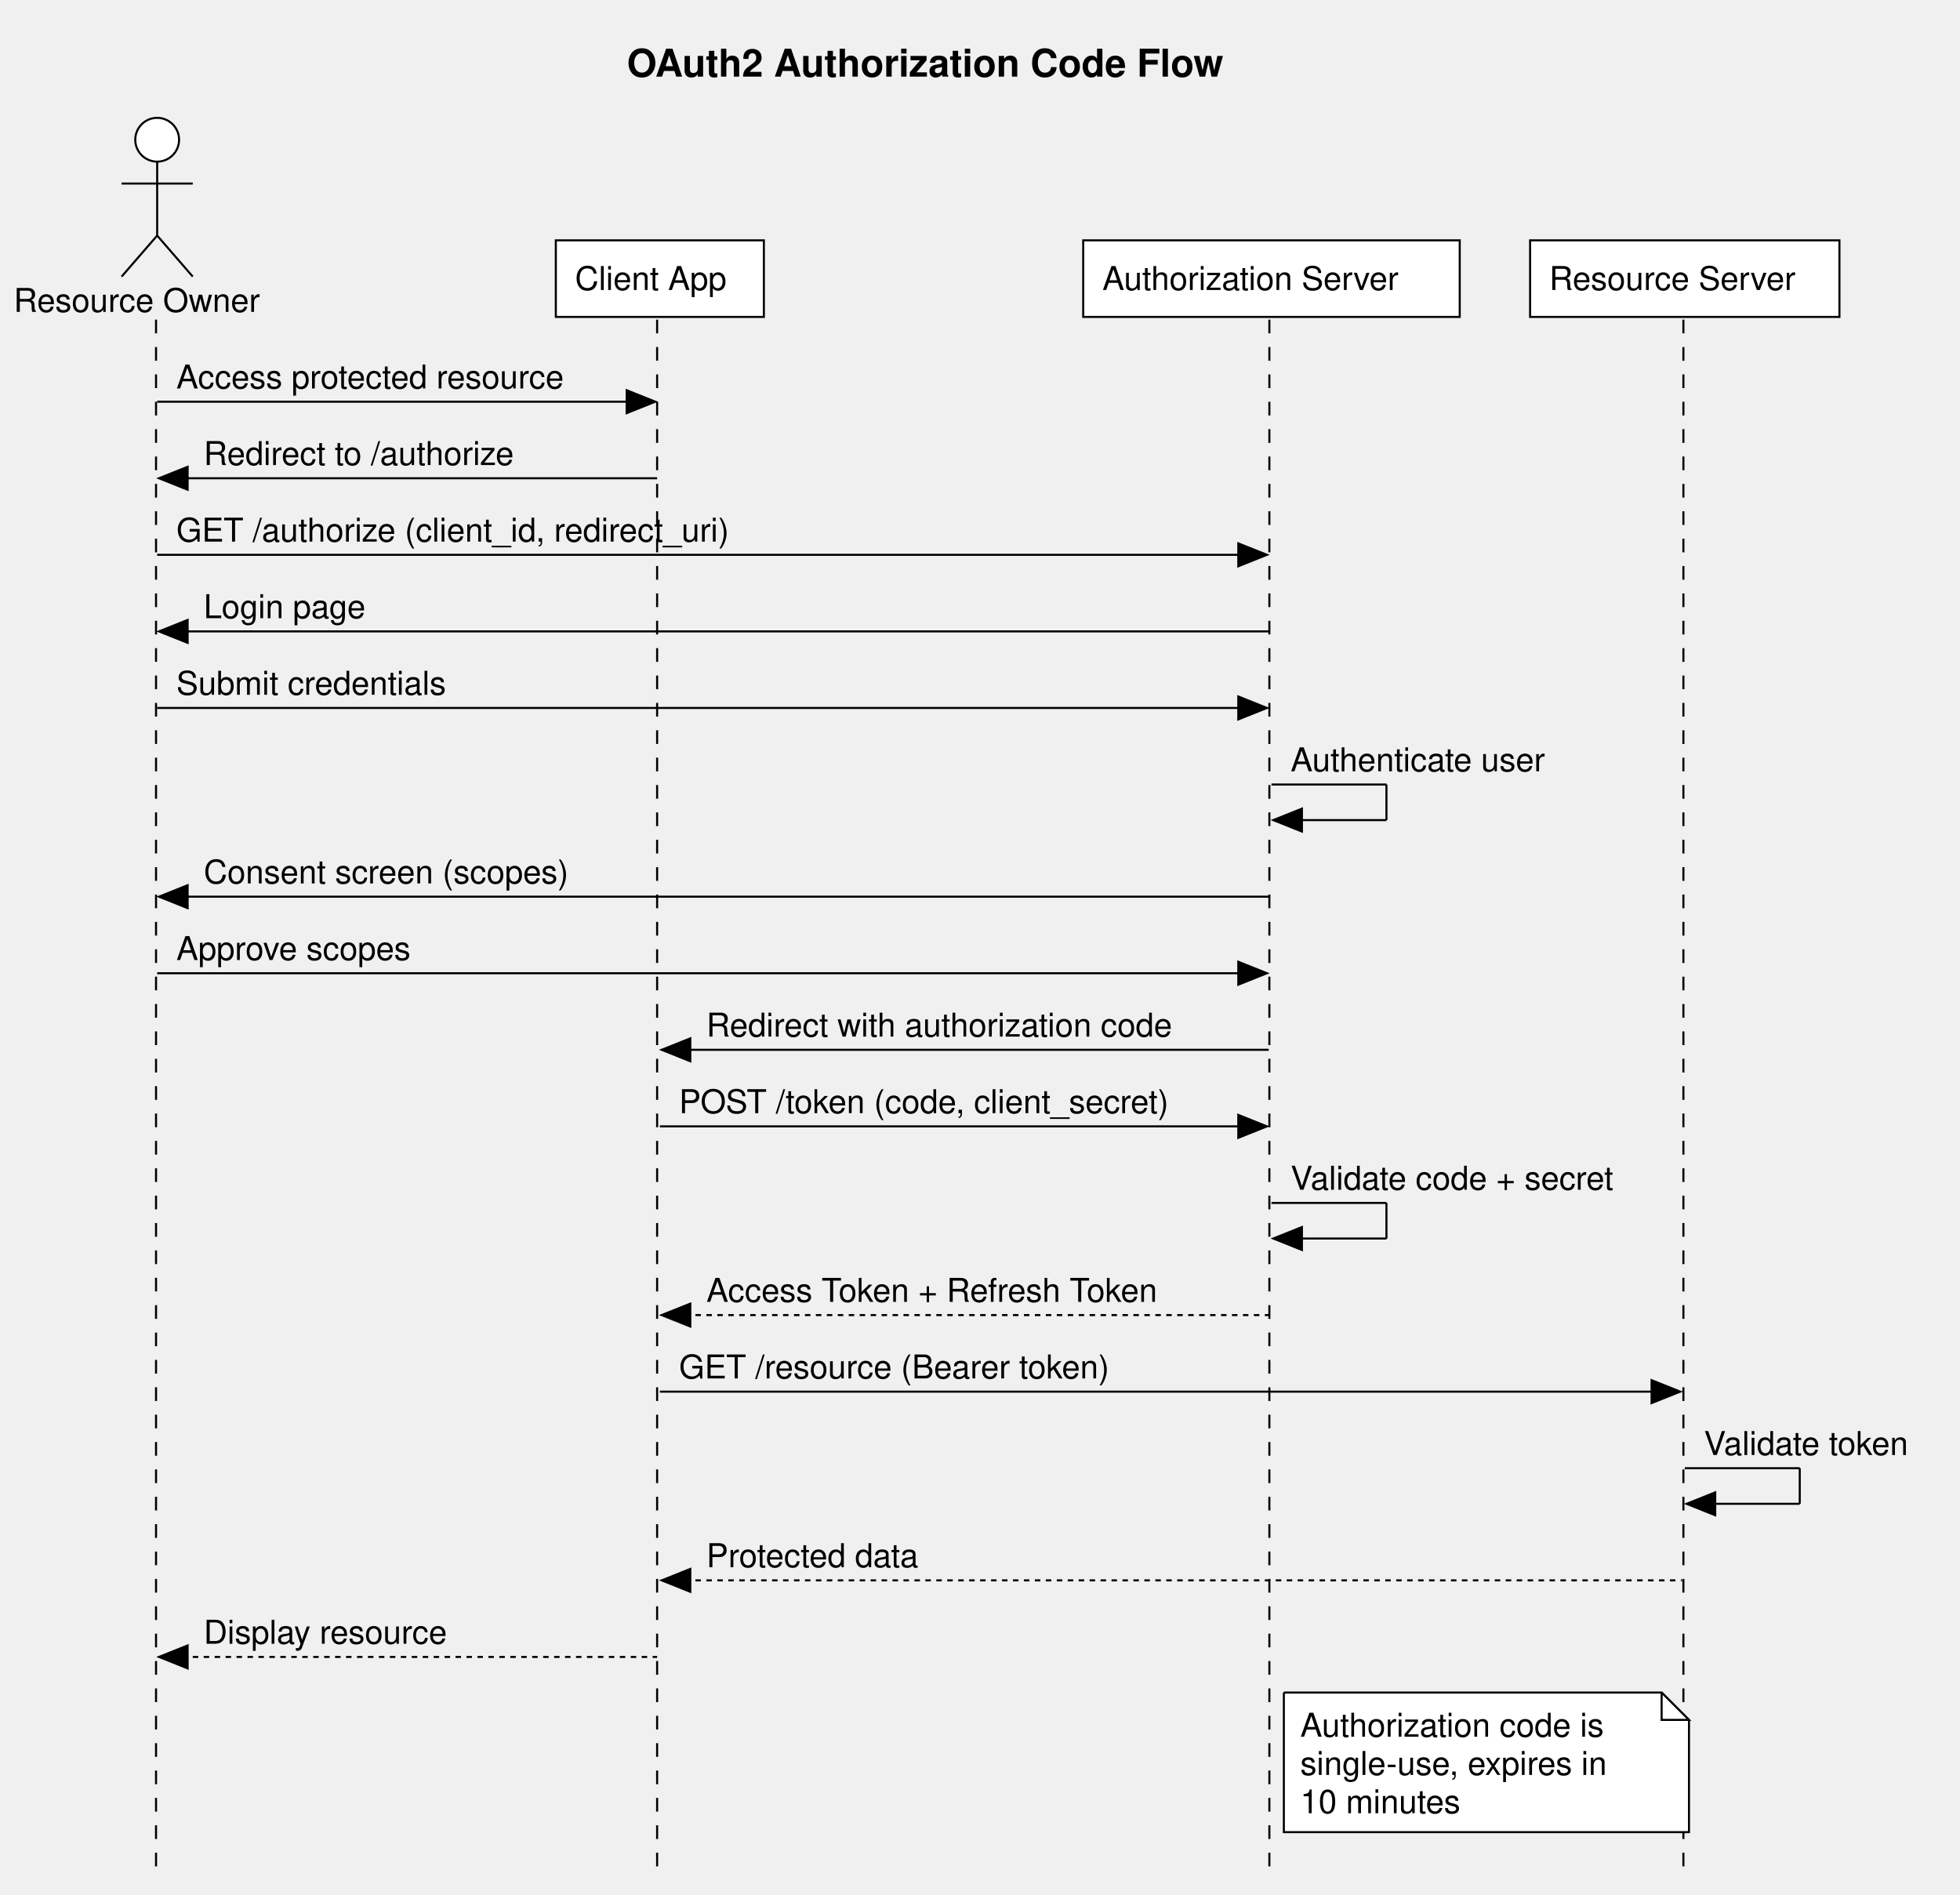
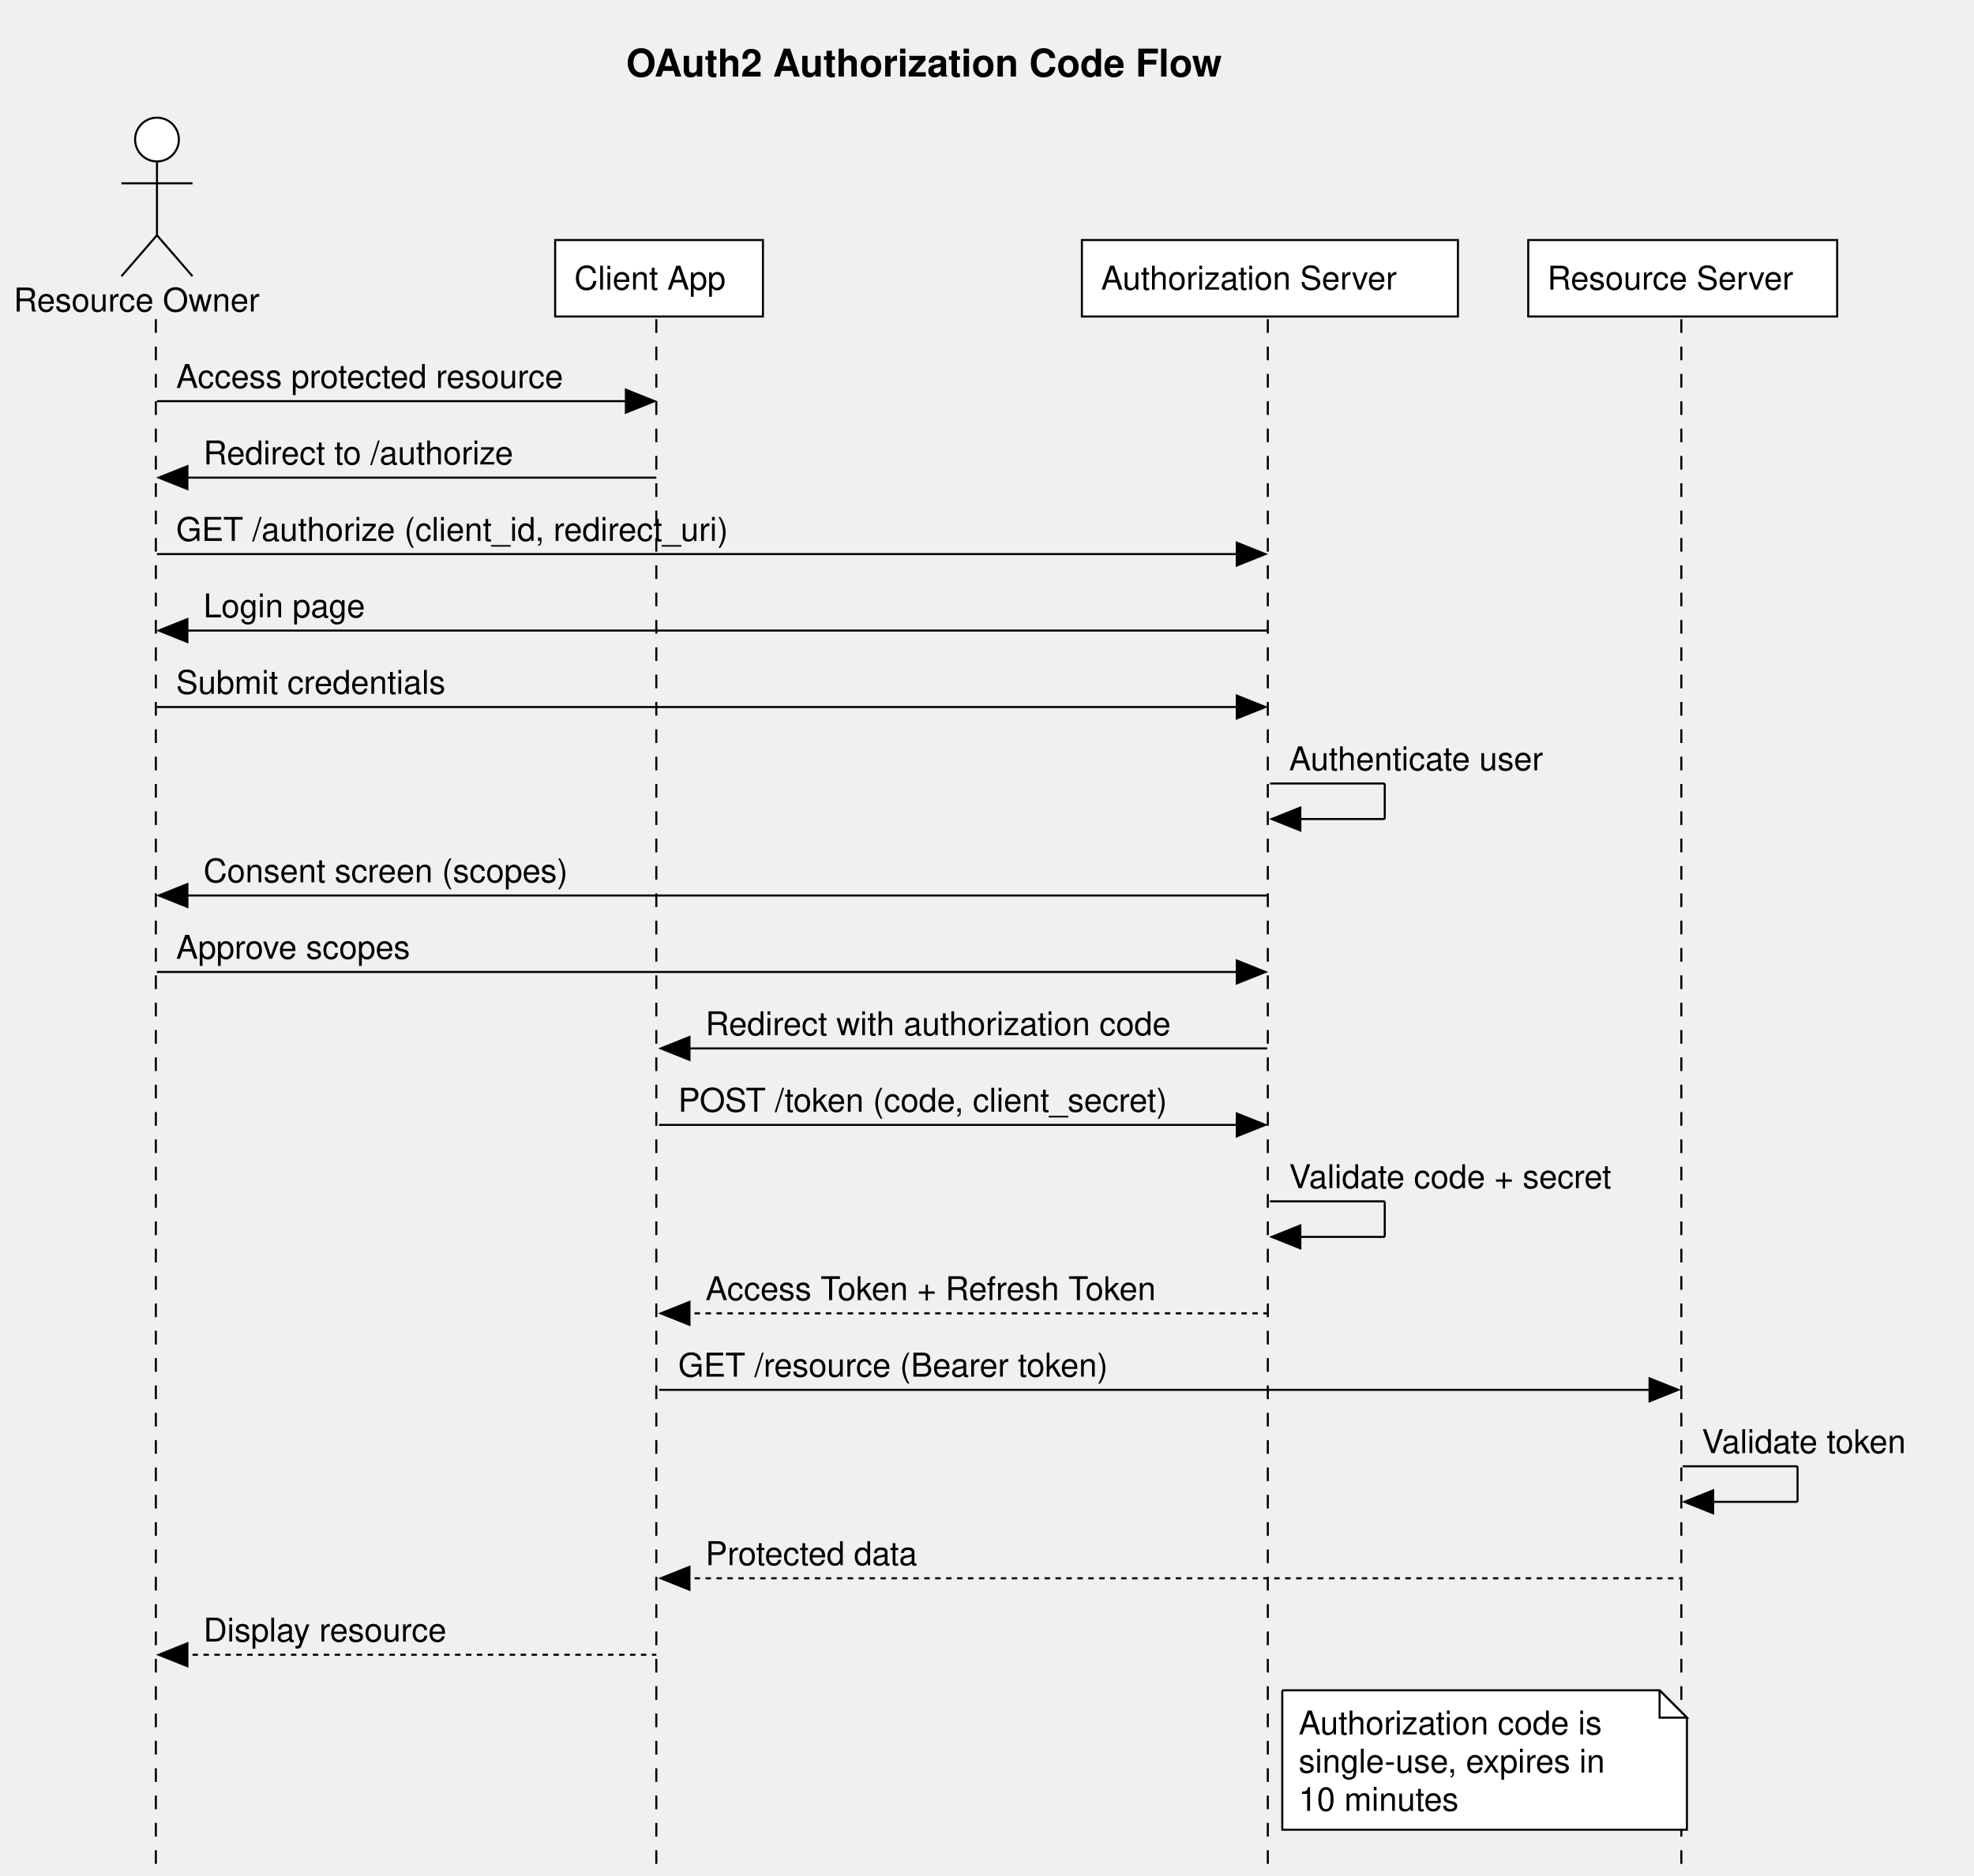
- <svg xmlns="http://www.w3.org/2000/svg" contentStyleType="text/css" data-diagram-type="SEQUENCE" height="692px" preserveAspectRatio="none" style="width:716px;height:692px;background:#FFFFFF;" version="1.1" viewBox="0 0 716 692" width="716px" zoomAndPan="magnify">
+ <svg xmlns="http://www.w3.org/2000/svg" contentStyleType="text/css" data-diagram-type="SEQUENCE" height="686px" preserveAspectRatio="none" style="width:722px;height:686px;background:#FFFFFF;" version="1.1" viewBox="0 0 722 686" width="722px" zoomAndPan="magnify">
  <defs />
  <g>
-     <text fill="#000000" font-family="Helvetica" font-size="14" font-weight="bold" lengthAdjust="spacing" textLength="257.503" x="229.022" y="27.995">OAuth2 Authorization Code Flow</text>
-     <g>
-       <rect fill="#000000" fill-opacity="0" height="568.406" width="8" x="53.415" y="116.766" />
-       <line style="stroke:#000000;stroke-width:0.75;stroke-dasharray:5,5;" x1="57" x2="57" y1="116.766" y2="685.172" />
+     <g class="title" data-source-line="45">
+       <text fill="#000000" font-family="Helvetica" font-size="14" font-weight="700" lengthAdjust="spacing" textLength="257.503" x="229.022" y="27.995">OAuth2 Authorization Code Flow</text>
    </g>
-     <g>
-       <rect fill="#000000" fill-opacity="0" height="568.406" width="8" x="237.048" y="116.766" />
-       <line style="stroke:#000000;stroke-width:0.75;stroke-dasharray:5,5;" x1="240.049" x2="240.049" y1="116.766" y2="685.172" />
+     <g class="participant-lifeline" data-entity-uid="part1" data-qualified-name="User" data-source-line="47" id="part1-lifeline">
+       <g>
+         <rect fill="#000000" fill-opacity="0" height="568.406" width="8" x="53.415" y="116.766" />
+         <line style="stroke:#000000;stroke-width:0.75;stroke-dasharray:5,5;" x1="57" x2="57" y1="116.766" y2="685.172" />
+       </g>
    </g>
-     <g>
-       <rect fill="#000000" fill-opacity="0" height="568.406" width="8" x="460.478" y="116.766" />
-       <line style="stroke:#000000;stroke-width:0.75;stroke-dasharray:5,5;" x1="463.708" x2="463.708" y1="116.766" y2="685.172" />
+     <g class="participant-lifeline" data-entity-uid="part2" data-qualified-name="Client" data-source-line="48" id="part2-lifeline">
+       <g>
+         <rect fill="#000000" fill-opacity="0" height="568.406" width="8" x="237.048" y="116.766" />
+         <line style="stroke:#000000;stroke-width:0.75;stroke-dasharray:5,5;" x1="240.049" x2="240.049" y1="116.766" y2="685.172" />
+       </g>
    </g>
-     <g>
-       <rect fill="#000000" fill-opacity="0" height="568.406" width="8" x="611.458" y="116.766" />
-       <line style="stroke:#000000;stroke-width:0.75;stroke-dasharray:5,5;" x1="614.958" x2="614.958" y1="116.766" y2="685.172" />
+     <g class="participant-lifeline" data-entity-uid="part3" data-qualified-name="AuthServer" data-source-line="49" id="part3-lifeline">
+       <g>
+         <rect fill="#000000" fill-opacity="0" height="568.406" width="8" x="460.478" y="116.766" />
+         <line style="stroke:#000000;stroke-width:0.75;stroke-dasharray:5,5;" x1="463.708" x2="463.708" y1="116.766" y2="685.172" />
+       </g>
    </g>
-     <g class="participant participant-head" data-participant="User">
+     <g class="participant-lifeline" data-entity-uid="part4" data-qualified-name="Resource" data-source-line="50" id="part4-lifeline">
+       <g>
+         <rect fill="#000000" fill-opacity="0" height="568.406" width="8" x="611.458" y="116.766" />
+         <line style="stroke:#000000;stroke-width:0.75;stroke-dasharray:5,5;" x1="614.958" x2="614.958" y1="116.766" y2="685.172" />
+       </g>
+     </g>
+     <g class="participant participant-head" data-entity-uid="part1" data-qualified-name="User" data-source-line="47" id="part1-head">
      <text fill="#000000" font-family="Helvetica" font-size="12" lengthAdjust="spacing" textLength="98.83" x="5" y="113.936">Resource Owner</text>
      <ellipse cx="57.415" cy="51.047" fill="#FFFFFF" rx="8" ry="8" style="stroke:#000000;stroke-width:0.75;" />
      <path d="M57.415,59.047 L57.415,86.047 M44.415,67.047 L70.415,67.047 M57.415,86.047 L44.415,101.047 M57.415,86.047 L70.415,101.047" fill="none" style="stroke:#000000;stroke-width:0.75;" />
    </g>
-     <g class="participant participant-head" data-participant="Client">
+     <g class="participant participant-head" data-entity-uid="part2" data-qualified-name="Client" data-source-line="48" id="part2-head">
      <rect fill="#FFFFFF" height="27.969" style="stroke:#000000;stroke-width:0.75;" width="75.998" x="203.049" y="87.797" />
      <text fill="#000000" font-family="Helvetica" font-size="12" lengthAdjust="spacing" textLength="61.998" x="210.049" y="105.936">Client App</text>
    </g>
-     <g class="participant participant-head" data-participant="AuthServer">
+     <g class="participant participant-head" data-entity-uid="part3" data-qualified-name="AuthServer" data-source-line="49" id="part3-head">
      <rect fill="#FFFFFF" height="27.969" style="stroke:#000000;stroke-width:0.75;" width="137.539" x="395.708" y="87.797" />
      <text fill="#000000" font-family="Helvetica" font-size="12" lengthAdjust="spacing" textLength="123.539" x="402.708" y="105.936">Authorization Server</text>
    </g>
-     <g class="participant participant-head" data-participant="Resource">
+     <g class="participant participant-head" data-entity-uid="part4" data-qualified-name="Resource" data-source-line="50" id="part4-head">
      <rect fill="#FFFFFF" height="27.969" style="stroke:#000000;stroke-width:0.75;" width="113" x="558.958" y="87.797" />
      <text fill="#000000" font-family="Helvetica" font-size="12" lengthAdjust="spacing" textLength="99" x="565.958" y="105.936">Resource Server</text>
    </g>
-     <g class="message" data-participant-1="User" data-participant-2="Client">
-       <polygon fill="#000000" points="229.048,142.734,239.048,146.734,229.048,150.734" style="stroke:#000000;stroke-width:1;" />
+     <g class="message" data-entity-1="part1" data-entity-2="part2" data-source-line="52" id="msg1">
+       <polygon fill="#000000" points="229.048,142.734,239.048,146.734,229.048,150.734" style="stroke:#000000;stroke-width:1;stroke-linejoin:miter;stroke-miterlimit:10;" />
      <line style="stroke:#000000;stroke-width:0.75;" x1="57.415" x2="235.048" y1="146.734" y2="146.734" />
      <text fill="#000000" font-family="Helvetica" font-size="12" lengthAdjust="spacing" textLength="159.633" x="64.415" y="141.904">Access protected resource</text>
    </g>
-     <g class="message" data-participant-1="Client" data-participant-2="User">
-       <polygon fill="#000000" points="68.415,170.703,58.415,174.703,68.415,178.703" style="stroke:#000000;stroke-width:1;" />
+     <g class="message" data-entity-1="part2" data-entity-2="part1" data-source-line="53" id="msg2">
+       <polygon fill="#000000" points="68.415,170.703,58.415,174.703,68.415,178.703" style="stroke:#000000;stroke-width:1;stroke-linejoin:miter;stroke-miterlimit:10;" />
      <line style="stroke:#000000;stroke-width:0.75;" x1="62.415" x2="240.048" y1="174.703" y2="174.703" />
      <text fill="#000000" font-family="Helvetica" font-size="12" lengthAdjust="spacing" textLength="130.57" x="74.415" y="169.873">Redirect to /authorize</text>
    </g>
-     <g class="message" data-participant-1="User" data-participant-2="AuthServer">
-       <polygon fill="#000000" points="452.478,198.672,462.478,202.672,452.478,206.672" style="stroke:#000000;stroke-width:1;" />
+     <g class="message" data-entity-1="part1" data-entity-2="part3" data-source-line="54" id="msg3">
+       <polygon fill="#000000" points="452.478,198.672,462.478,202.672,452.478,206.672" style="stroke:#000000;stroke-width:1;stroke-linejoin:miter;stroke-miterlimit:10;" />
      <line style="stroke:#000000;stroke-width:0.75;" x1="57.415" x2="458.478" y1="202.672" y2="202.672" />
      <text fill="#000000" font-family="Helvetica" font-size="12" lengthAdjust="spacing" textLength="228.106" x="64.415" y="197.842">GET /authorize (client_id, redirect_uri)</text>
    </g>
-     <g class="message" data-participant-1="AuthServer" data-participant-2="User">
-       <polygon fill="#000000" points="68.415,226.641,58.415,230.641,68.415,234.641" style="stroke:#000000;stroke-width:1;" />
+     <g class="message" data-entity-1="part3" data-entity-2="part1" data-source-line="55" id="msg4">
+       <polygon fill="#000000" points="68.415,226.641,58.415,230.641,68.415,234.641" style="stroke:#000000;stroke-width:1;stroke-linejoin:miter;stroke-miterlimit:10;" />
      <line style="stroke:#000000;stroke-width:0.75;" x1="62.415" x2="463.478" y1="230.641" y2="230.641" />
      <text fill="#000000" font-family="Helvetica" font-size="12" lengthAdjust="spacing" textLength="66.369" x="74.415" y="225.81">Login page</text>
    </g>
-     <g class="message" data-participant-1="User" data-participant-2="AuthServer">
-       <polygon fill="#000000" points="452.478,254.609,462.478,258.609,452.478,262.609" style="stroke:#000000;stroke-width:1;" />
+     <g class="message" data-entity-1="part1" data-entity-2="part3" data-source-line="56" id="msg5">
+       <polygon fill="#000000" points="452.478,254.609,462.478,258.609,452.478,262.609" style="stroke:#000000;stroke-width:1;stroke-linejoin:miter;stroke-miterlimit:10;" />
      <line style="stroke:#000000;stroke-width:0.75;" x1="57.415" x2="458.478" y1="258.609" y2="258.609" />
      <text fill="#000000" font-family="Helvetica" font-size="12" lengthAdjust="spacing" textLength="112.881" x="64.415" y="253.779">Submit credentials</text>
    </g>
-     <g class="message" data-participant-1="AuthServer" data-participant-2="AuthServer">
+     <g class="message" data-entity-1="part3" data-entity-2="part3" data-source-line="57" id="msg6">
      <line style="stroke:#000000;stroke-width:0.75;" x1="464.478" x2="506.478" y1="286.578" y2="286.578" />
      <line style="stroke:#000000;stroke-width:0.75;" x1="506.478" x2="506.478" y1="286.578" y2="299.578" />
      <line style="stroke:#000000;stroke-width:0.75;" x1="465.478" x2="506.478" y1="299.578" y2="299.578" />
-       <polygon fill="#000000" points="475.478,295.578,465.478,299.578,475.478,303.578" style="stroke:#000000;stroke-width:1;" />
+       <polygon fill="#000000" points="475.478,295.578,465.478,299.578,475.478,303.578" style="stroke:#000000;stroke-width:1;stroke-linejoin:miter;stroke-miterlimit:10;" />
      <text fill="#000000" font-family="Helvetica" font-size="12" lengthAdjust="spacing" textLength="107.18" x="471.478" y="281.748">Authenticate user</text>
    </g>
-     <g class="message" data-participant-1="AuthServer" data-participant-2="User">
-       <polygon fill="#000000" points="68.415,323.547,58.415,327.547,68.415,331.547" style="stroke:#000000;stroke-width:1;" />
+     <g class="message" data-entity-1="part3" data-entity-2="part1" data-source-line="58" id="msg7">
+       <polygon fill="#000000" points="68.415,323.547,58.415,327.547,68.415,331.547" style="stroke:#000000;stroke-width:1;stroke-linejoin:miter;stroke-miterlimit:10;" />
      <line style="stroke:#000000;stroke-width:0.75;" x1="62.415" x2="463.478" y1="327.547" y2="327.547" />
      <text fill="#000000" font-family="Helvetica" font-size="12" lengthAdjust="spacing" textLength="147.861" x="74.415" y="322.717">Consent screen (scopes)</text>
    </g>
-     <g class="message" data-participant-1="User" data-participant-2="AuthServer">
-       <polygon fill="#000000" points="452.478,351.516,462.478,355.516,452.478,359.516" style="stroke:#000000;stroke-width:1;" />
+     <g class="message" data-entity-1="part1" data-entity-2="part3" data-source-line="59" id="msg8">
+       <polygon fill="#000000" points="452.478,351.516,462.478,355.516,452.478,359.516" style="stroke:#000000;stroke-width:1;stroke-linejoin:miter;stroke-miterlimit:10;" />
      <line style="stroke:#000000;stroke-width:0.75;" x1="57.415" x2="458.478" y1="355.516" y2="355.516" />
      <text fill="#000000" font-family="Helvetica" font-size="12" lengthAdjust="spacing" textLength="95.461" x="64.415" y="350.685">Approve scopes</text>
    </g>
-     <g class="message" data-participant-1="AuthServer" data-participant-2="Client">
-       <polygon fill="#000000" points="252.048,379.484,242.048,383.484,252.048,387.484" style="stroke:#000000;stroke-width:1;" />
+     <g class="message" data-entity-1="part3" data-entity-2="part2" data-source-line="60" id="msg9">
+       <polygon fill="#000000" points="252.048,379.484,242.048,383.484,252.048,387.484" style="stroke:#000000;stroke-width:1;stroke-linejoin:miter;stroke-miterlimit:10;" />
      <line style="stroke:#000000;stroke-width:0.75;" x1="246.048" x2="463.478" y1="383.484" y2="383.484" />
      <text fill="#000000" font-family="Helvetica" font-size="12" lengthAdjust="spacing" textLength="195.65" x="258.048" y="378.654">Redirect with authorization code</text>
    </g>
-     <g class="message" data-participant-1="Client" data-participant-2="AuthServer">
-       <polygon fill="#000000" points="452.478,407.453,462.478,411.453,452.478,415.453" style="stroke:#000000;stroke-width:1;" />
+     <g class="message" data-entity-1="part2" data-entity-2="part3" data-source-line="61" id="msg10">
+       <polygon fill="#000000" points="452.478,407.453,462.478,411.453,452.478,415.453" style="stroke:#000000;stroke-width:1;stroke-linejoin:miter;stroke-miterlimit:10;" />
      <line style="stroke:#000000;stroke-width:0.75;" x1="241.048" x2="458.478" y1="411.453" y2="411.453" />
      <text fill="#000000" font-family="Helvetica" font-size="12" lengthAdjust="spacing" textLength="199.43" x="248.048" y="406.623">POST /token (code, client_secret)</text>
    </g>
-     <g class="message" data-participant-1="AuthServer" data-participant-2="AuthServer">
+     <g class="message" data-entity-1="part3" data-entity-2="part3" data-source-line="62" id="msg11">
      <line style="stroke:#000000;stroke-width:0.75;" x1="464.478" x2="506.478" y1="439.422" y2="439.422" />
      <line style="stroke:#000000;stroke-width:0.75;" x1="506.478" x2="506.478" y1="439.422" y2="452.422" />
      <line style="stroke:#000000;stroke-width:0.75;" x1="465.478" x2="506.478" y1="452.422" y2="452.422" />
-       <polygon fill="#000000" points="475.478,448.422,465.478,452.422,475.478,456.422" style="stroke:#000000;stroke-width:1;" />
+       <polygon fill="#000000" points="475.478,448.422,465.478,452.422,475.478,456.422" style="stroke:#000000;stroke-width:1;stroke-linejoin:miter;stroke-miterlimit:10;" />
      <text fill="#000000" font-family="Helvetica" font-size="12" lengthAdjust="spacing" textLength="136.981" x="471.478" y="434.592">Validate code + secret</text>
    </g>
-     <g class="message" data-participant-1="AuthServer" data-participant-2="Client">
-       <polygon fill="#000000" points="252.048,476.391,242.048,480.391,252.048,484.391" style="stroke:#000000;stroke-width:1;" />
+     <g class="message" data-entity-1="part3" data-entity-2="part2" data-source-line="63" id="msg12">
+       <polygon fill="#000000" points="252.048,476.391,242.048,480.391,252.048,484.391" style="stroke:#000000;stroke-width:1;stroke-linejoin:miter;stroke-miterlimit:10;" />
      <line style="stroke:#000000;stroke-width:0.75;stroke-dasharray:2,2;" x1="246.048" x2="463.478" y1="480.391" y2="480.391" />
      <text fill="#000000" font-family="Helvetica" font-size="12" lengthAdjust="spacing" textLength="185.941" x="258.048" y="475.56">Access Token + Refresh Token</text>
    </g>
-     <g class="message" data-participant-1="Client" data-participant-2="Resource">
-       <polygon fill="#000000" points="603.458,504.359,613.458,508.359,603.458,512.359" style="stroke:#000000;stroke-width:1;" />
+     <g class="message" data-entity-1="part2" data-entity-2="part4" data-source-line="64" id="msg13">
+       <polygon fill="#000000" points="603.458,504.359,613.458,508.359,603.458,512.359" style="stroke:#000000;stroke-width:1;stroke-linejoin:miter;stroke-miterlimit:10;" />
      <line style="stroke:#000000;stroke-width:0.75;" x1="241.048" x2="609.458" y1="508.359" y2="508.359" />
      <text fill="#000000" font-family="Helvetica" font-size="12" lengthAdjust="spacing" textLength="175.693" x="248.048" y="503.529">GET /resource (Bearer token)</text>
    </g>
-     <g class="message" data-participant-1="Resource" data-participant-2="Resource">
+     <g class="message" data-entity-1="part4" data-entity-2="part4" data-source-line="65" id="msg14">
      <line style="stroke:#000000;stroke-width:0.75;" x1="615.458" x2="657.458" y1="536.328" y2="536.328" />
      <line style="stroke:#000000;stroke-width:0.75;" x1="657.458" x2="657.458" y1="536.328" y2="549.328" />
      <line style="stroke:#000000;stroke-width:0.75;" x1="616.458" x2="657.458" y1="549.328" y2="549.328" />
-       <polygon fill="#000000" points="626.458,545.328,616.458,549.328,626.458,553.328" style="stroke:#000000;stroke-width:1;" />
+       <polygon fill="#000000" points="626.458,545.328,616.458,549.328,626.458,553.328" style="stroke:#000000;stroke-width:1;stroke-linejoin:miter;stroke-miterlimit:10;" />
      <text fill="#000000" font-family="Helvetica" font-size="12" lengthAdjust="spacing" textLength="87.088" x="622.458" y="531.498">Validate token</text>
    </g>
-     <g class="message" data-participant-1="Resource" data-participant-2="Client">
-       <polygon fill="#000000" points="252.048,573.297,242.048,577.297,252.048,581.297" style="stroke:#000000;stroke-width:1;" />
+     <g class="message" data-entity-1="part4" data-entity-2="part2" data-source-line="66" id="msg15">
+       <polygon fill="#000000" points="252.048,573.297,242.048,577.297,252.048,581.297" style="stroke:#000000;stroke-width:1;stroke-linejoin:miter;stroke-miterlimit:10;" />
      <line style="stroke:#000000;stroke-width:0.75;stroke-dasharray:2,2;" x1="246.048" x2="614.458" y1="577.297" y2="577.297" />
      <text fill="#000000" font-family="Helvetica" font-size="12" lengthAdjust="spacing" textLength="88.746" x="258.048" y="572.467">Protected data</text>
    </g>
-     <g class="message" data-participant-1="Client" data-participant-2="User">
-       <polygon fill="#000000" points="68.415,601.266,58.415,605.266,68.415,609.266" style="stroke:#000000;stroke-width:1;" />
+     <g class="message" data-entity-1="part2" data-entity-2="part1" data-source-line="67" id="msg16">
+       <polygon fill="#000000" points="68.415,601.266,58.415,605.266,68.415,609.266" style="stroke:#000000;stroke-width:1;stroke-linejoin:miter;stroke-miterlimit:10;" />
      <line style="stroke:#000000;stroke-width:0.75;stroke-dasharray:2,2;" x1="62.415" x2="240.048" y1="605.266" y2="605.266" />
      <text fill="#000000" font-family="Helvetica" font-size="12" lengthAdjust="spacing" textLength="100.477" x="74.415" y="600.436">Display resource</text>
    </g>
    <path d="M469,618.266 L469,669.266 L617,669.266 L617,628.266 L607,618.266 L469,618.266" fill="#FFFFFF" style="stroke:#000000;stroke-width:0.75;" />
    <path d="M607,618.266 L607,628.266 L617,628.266 L607,618.266" fill="#FFFFFF" style="stroke:#000000;stroke-width:0.75;" />
    <text fill="#000000" font-family="Helvetica" font-size="12" lengthAdjust="spacing" textLength="126.527" x="475" y="634.404">Authorization code is</text>
    <text fill="#000000" font-family="Helvetica" font-size="12" lengthAdjust="spacing" textLength="127.482" x="475" y="648.373">single-use, expires in</text>
    <text fill="#000000" font-family="Helvetica" font-size="12" lengthAdjust="spacing" textLength="67.658" x="475" y="662.342">10 minutes</text>
  </g>
</svg>
